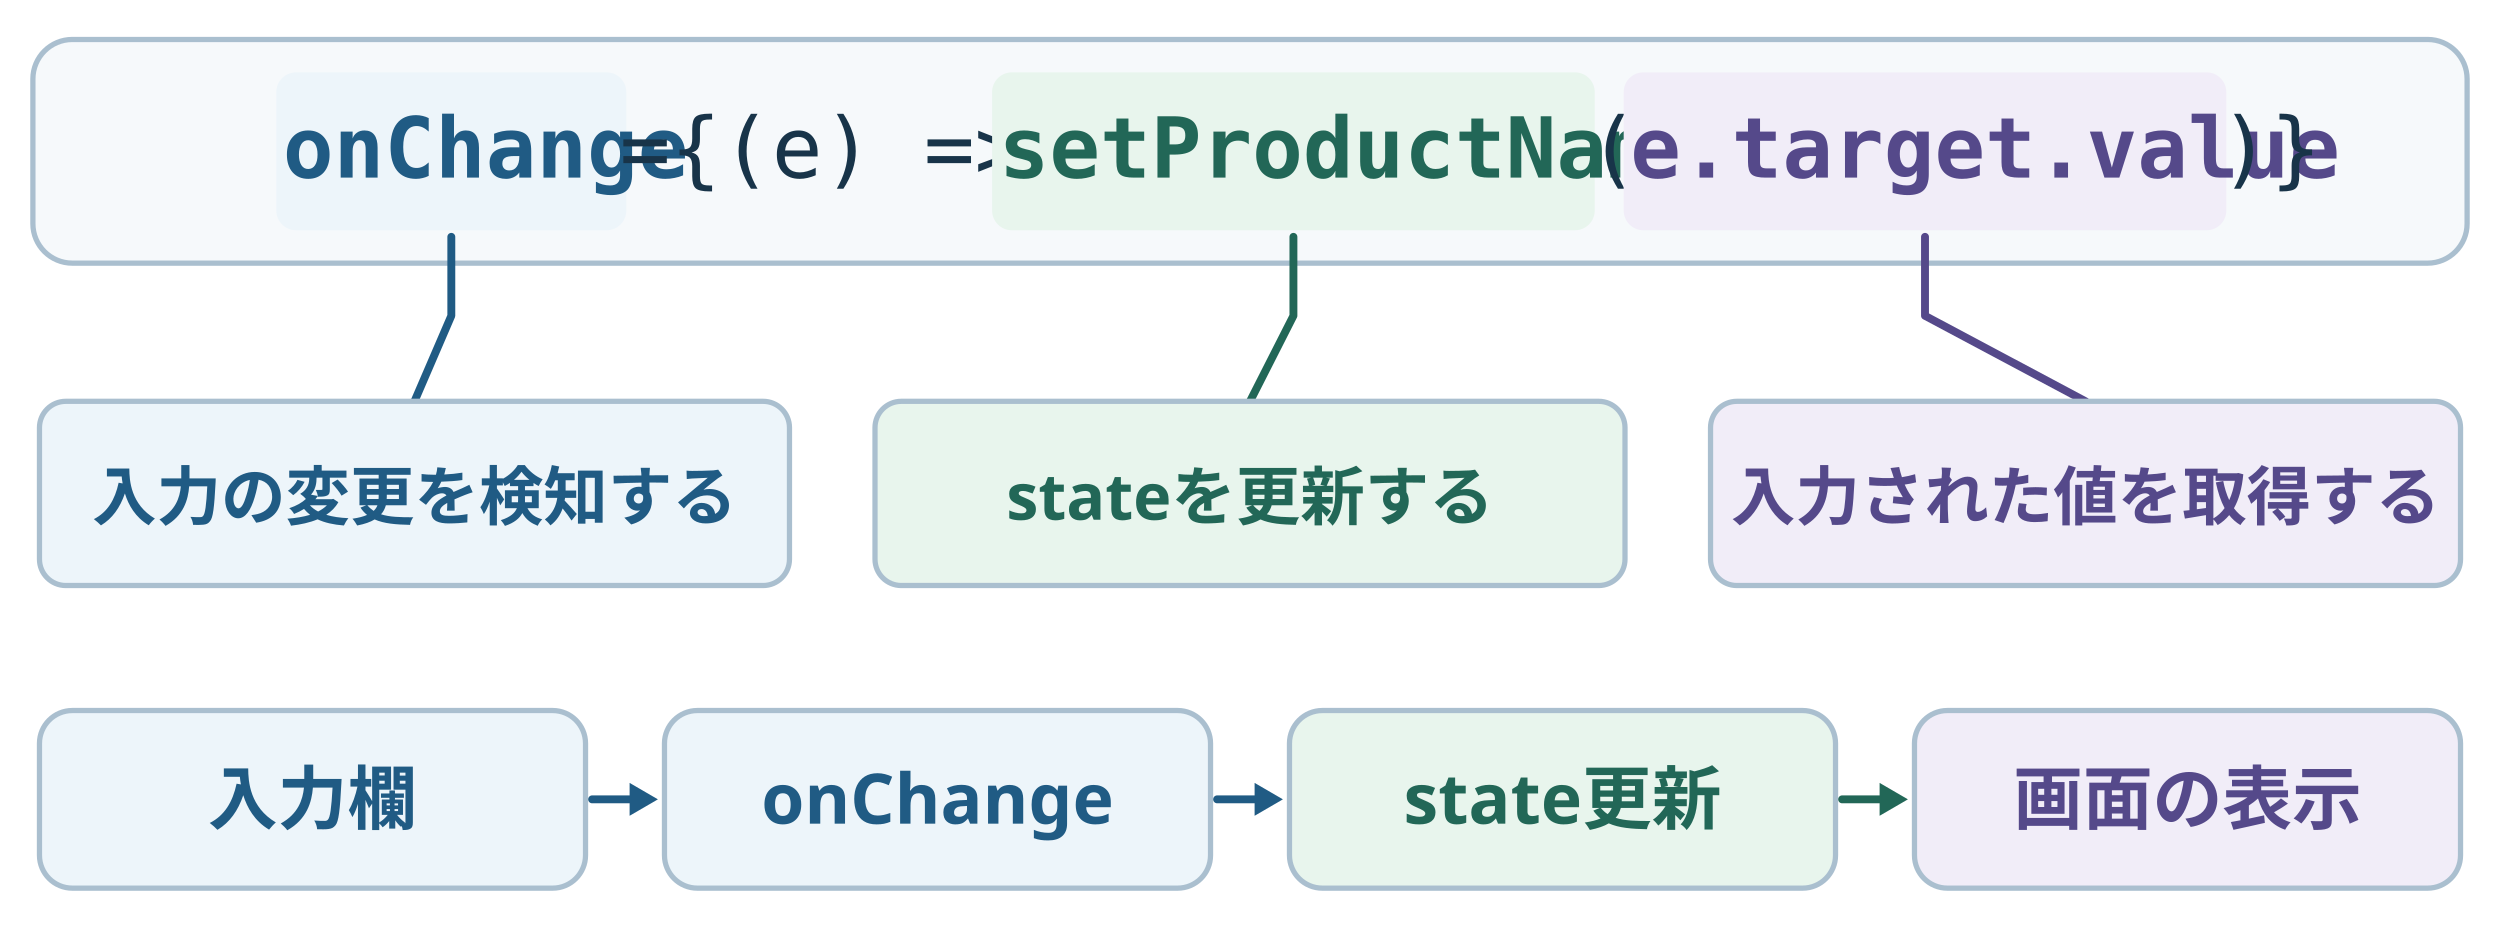
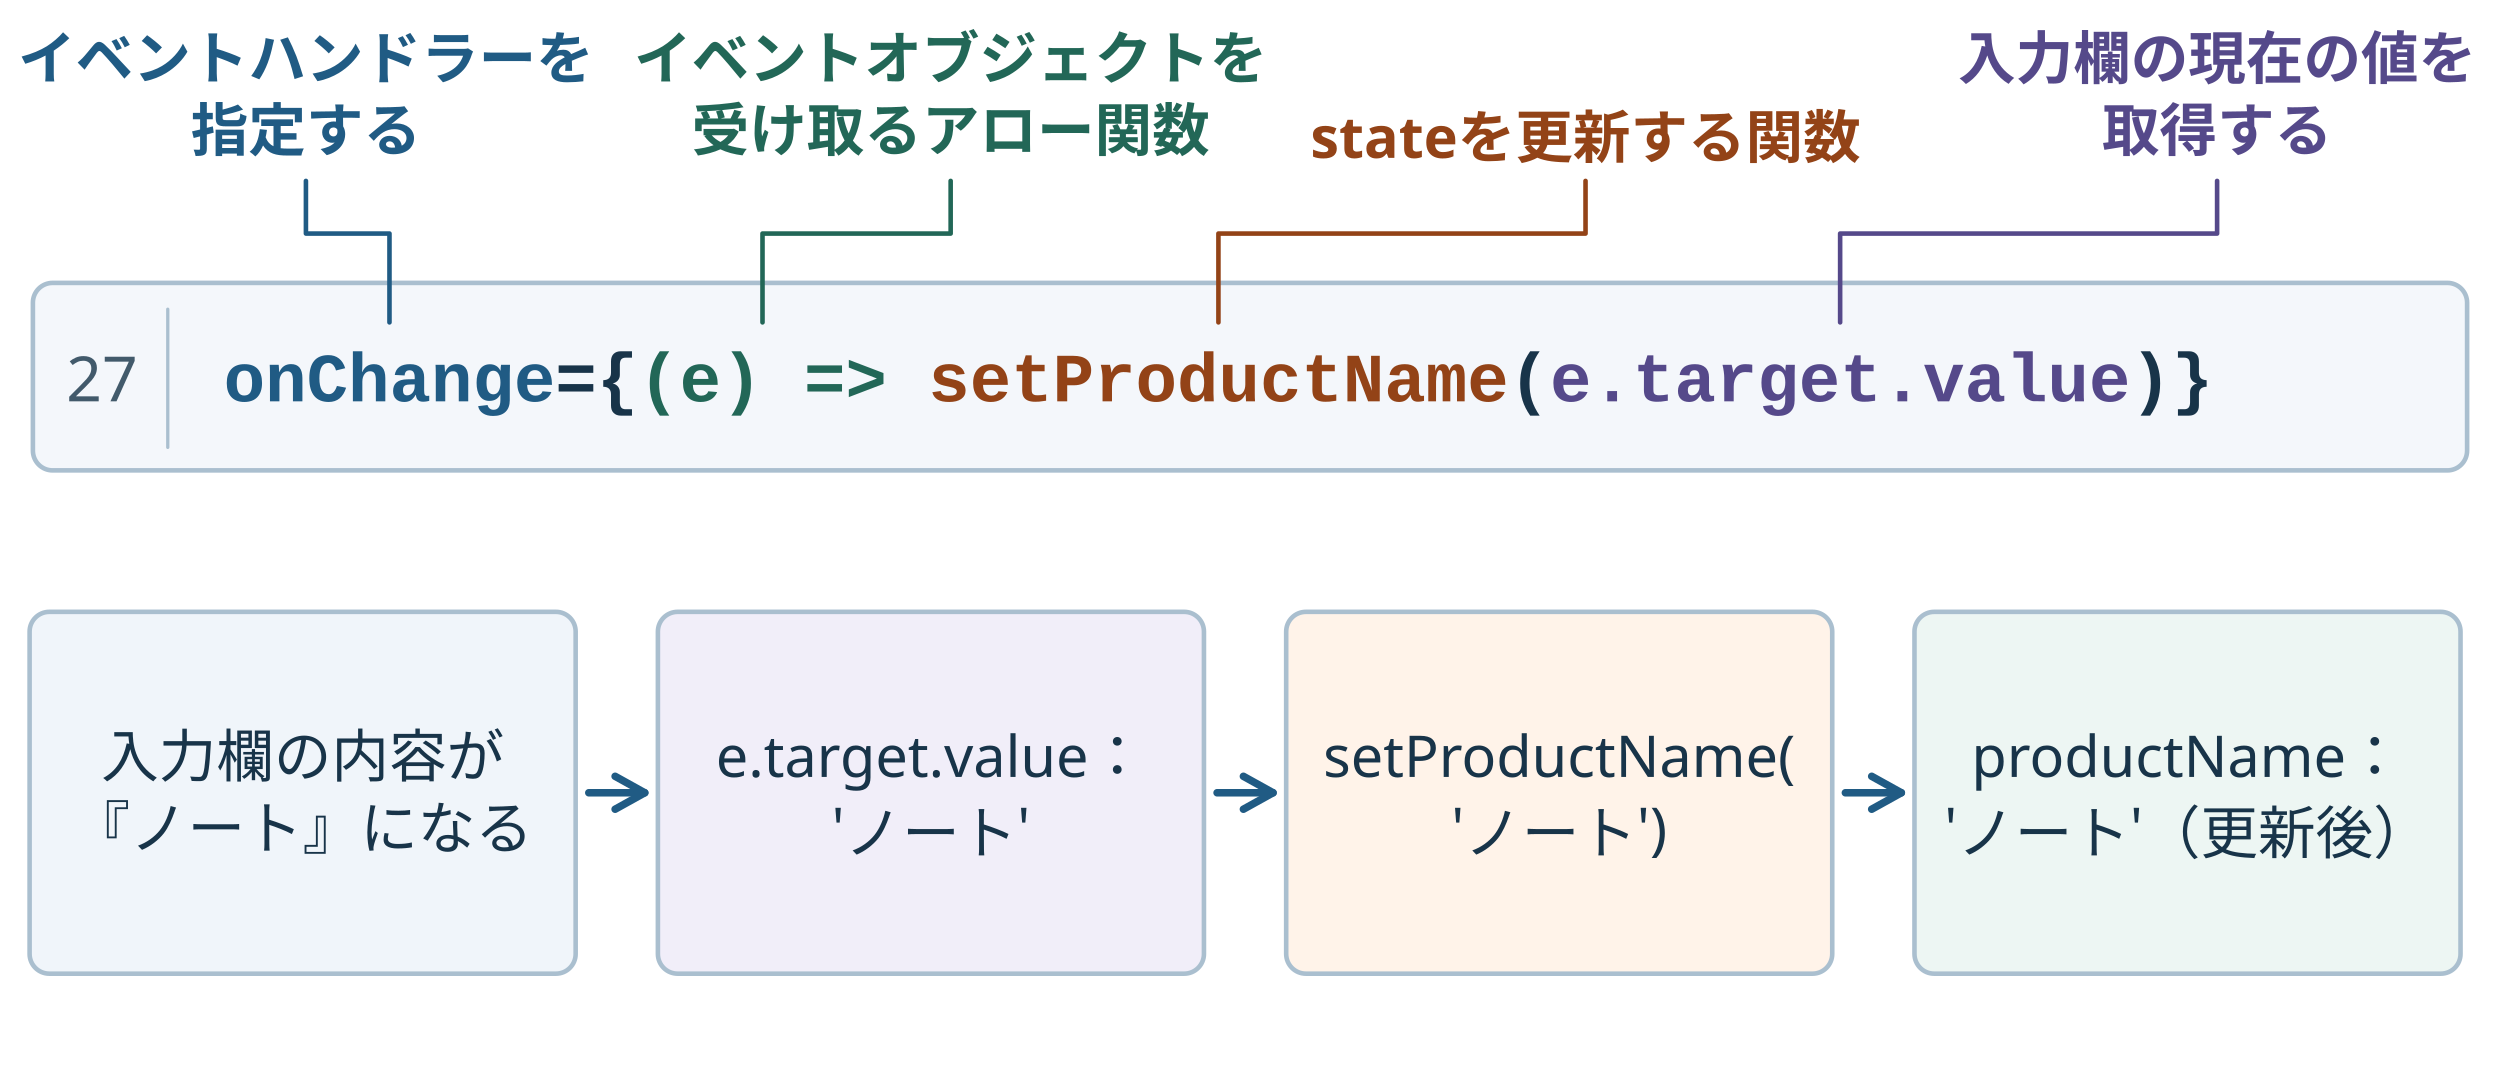
- <svg xmlns="http://www.w3.org/2000/svg" width="380" height="142" viewBox="0 0 380 142">
-   <rect x="5" y="6" width="370" height="34" rx="6" fill="#f6f9fb" stroke="#aabfcf" stroke-width="0.8" />
-   <rect x="42.0" y="11" width="53.2" height="24" rx="3" fill="#edf5fa" stroke="none" stroke-width="0.8" />
-   <path d="M 68.6 36 V 48 L 63 61" fill="none" stroke="#205b84" stroke-width="1.2" stroke-linecap="round" stroke-linejoin="round" />
-   <rect x="6" y="61" width="114" height="28" rx="4" fill="#edf5fa" stroke="#aabfcf" stroke-width="0.8" />
-   <text x="63" y="79" font-size="9.8" fill="#205b84" font-weight="700" text-anchor="middle" font-family="Meiryo, sans-serif">入力の変更を検知する</text>
-   <text x="43.0" y="27" font-size="12.8" fill="#205b84" font-weight="700" text-anchor="start" font-family="MS Gothic, monospace">onChange</text>
-   <text x="94.2" y="27" font-size="12.8" fill="#183449" font-weight="400" text-anchor="start" font-family="MS Gothic, monospace">={(e) =&gt; </text>
-   <rect x="150.8" y="11" width="91.6" height="24" rx="3" fill="#e8f5ed" stroke="none" stroke-width="0.8" />
-   <path d="M 196.6 36 V 48 L 190 61" fill="none" stroke="#226757" stroke-width="1.2" stroke-linecap="round" stroke-linejoin="round" />
-   <rect x="133" y="61" width="114" height="28" rx="4" fill="#e8f5ed" stroke="#aabfcf" stroke-width="0.8" />
-   <text x="190" y="79" font-size="9.8" fill="#226757" font-weight="700" text-anchor="middle" font-family="Meiryo, sans-serif">stateを更新する</text>
-   <text x="151.8" y="27" font-size="12.8" fill="#226757" font-weight="700" text-anchor="start" font-family="MS Gothic, monospace">setProductName</text>
-   <text x="241.4" y="27" font-size="12.8" fill="#183449" font-weight="400" text-anchor="start" font-family="MS Gothic, monospace">(</text>
-   <rect x="246.8" y="11" width="91.6" height="24" rx="3" fill="#f1edf8" stroke="none" stroke-width="0.8" />
-   <path d="M 292.6 36 V 48 L 317 61" fill="none" stroke="#55498a" stroke-width="1.2" stroke-linecap="round" stroke-linejoin="round" />
-   <rect x="260" y="61" width="114" height="28" rx="4" fill="#f1edf8" stroke="#aabfcf" stroke-width="0.8" />
-   <text x="317" y="79" font-size="9.8" fill="#55498a" font-weight="700" text-anchor="middle" font-family="Meiryo, sans-serif">入力された値を取得する</text>
-   <text x="247.8" y="27" font-size="12.8" fill="#55498a" font-weight="700" text-anchor="start" font-family="MS Gothic, monospace">e.target.value</text>
-   <text x="337.4" y="27" font-size="12.8" fill="#183449" font-weight="400" text-anchor="start" font-family="MS Gothic, monospace">)}</text>
-   <rect x="6" y="108" width="83" height="27" rx="5" fill="#edf5fa" stroke="#aabfcf" stroke-width="0.8" />
-   <text x="47.5" y="125.2" font-size="10.6" fill="#205b84" font-weight="700" text-anchor="middle" font-family="Meiryo, sans-serif">入力欄</text>
-   <path d="M 90 121.5 L 95.70 121.50" fill="none" stroke="#205b84" stroke-width="1.2" stroke-linecap="round" stroke-linejoin="round" />
-   <path d="M 100 121.5 L 95.70 119.00 L 95.70 124.00 Z" fill="#205b84" />
-   <rect x="101" y="108" width="83" height="27" rx="5" fill="#edf5fa" stroke="#aabfcf" stroke-width="0.8" />
-   <text x="142.5" y="125.2" font-size="10.6" fill="#205b84" font-weight="700" text-anchor="middle" font-family="Meiryo, sans-serif">onChange</text>
-   <path d="M 185 121.5 L 190.70 121.50" fill="none" stroke="#205b84" stroke-width="1.2" stroke-linecap="round" stroke-linejoin="round" />
-   <path d="M 195 121.5 L 190.70 119.00 L 190.70 124.00 Z" fill="#205b84" />
-   <rect x="196" y="108" width="83" height="27" rx="5" fill="#e8f5ed" stroke="#aabfcf" stroke-width="0.8" />
-   <text x="237.5" y="125.2" font-size="10.6" fill="#226757" font-weight="700" text-anchor="middle" font-family="Meiryo, sans-serif">state更新</text>
-   <path d="M 280 121.5 L 285.70 121.50" fill="none" stroke="#226757" stroke-width="1.2" stroke-linecap="round" stroke-linejoin="round" />
-   <path d="M 290 121.5 L 285.70 119.00 L 285.70 124.00 Z" fill="#226757" />
-   <rect x="291" y="108" width="83" height="27" rx="5" fill="#f1edf8" stroke="#aabfcf" stroke-width="0.8" />
-   <text x="332.5" y="125.2" font-size="10.6" fill="#55498a" font-weight="700" text-anchor="middle" font-family="Meiryo, sans-serif">画面の表示</text>
+ <svg xmlns="http://www.w3.org/2000/svg" width="760" height="324" viewBox="0 0 760 324">
+   <rect x="10" y="86" width="740" height="57" rx="6" fill="#f4f7fb" stroke="#aabfcf" stroke-width="1.4" />
+   <text x="31" y="122" font-family="Meiryo, MS Gothic, sans-serif" font-size="19" fill="#425a6b" font-weight="400" text-anchor="middle">27</text>
+   <polyline points="51,94 51,136" fill="none" stroke="#aabfcf" stroke-width="1" stroke-linejoin="round" stroke-linecap="round" />
+   <text x="68" y="122" font-family="Courier New, MS Gothic" font-size="21" fill="#205b84" font-weight="700" text-anchor="start">onChange</text>
+   <text x="93" y="24" font-family="Meiryo, MS Gothic, sans-serif" font-size="17.5" fill="#205b84" font-weight="700" text-anchor="middle">イベントハンドラーを</text>
+   <text x="93" y="45.875" font-family="Meiryo, MS Gothic, sans-serif" font-size="17.5" fill="#205b84" font-weight="700" text-anchor="middle">指定する</text>
+   <polyline points="93,55 93,71 118.4,71 118.4,98" fill="none" stroke="#205b84" stroke-width="1.4" stroke-linejoin="round" stroke-linecap="round" />
+   <text x="168.8" y="122" font-family="Courier New, MS Gothic" font-size="21" fill="#183449" font-weight="700" text-anchor="start">={</text>
+   <text x="194" y="122" font-family="Courier New, MS Gothic" font-size="21" fill="#226757" font-weight="700" text-anchor="start">(e) =&gt;</text>
+   <text x="289" y="24" font-family="Meiryo, MS Gothic, sans-serif" font-size="17.5" fill="#226757" font-weight="700" text-anchor="middle">イベントオブジェクトを</text>
+   <text x="289" y="45.875" font-family="Meiryo, MS Gothic, sans-serif" font-size="17.5" fill="#226757" font-weight="700" text-anchor="middle">受け取るアロー関数</text>
+   <polyline points="289,55 289,71 231.8,71 231.8,98" fill="none" stroke="#226757" stroke-width="1.4" stroke-linejoin="round" stroke-linecap="round" />
+   <text x="269.6" y="122" font-family="Courier New, MS Gothic" font-size="21" fill="#183449" font-weight="700" text-anchor="start"> </text>
+   <text x="282.2" y="122" font-family="Courier New, MS Gothic" font-size="21" fill="#934317" font-weight="700" text-anchor="start">setProductName</text>
+   <text x="482" y="48" font-family="Meiryo, MS Gothic, sans-serif" font-size="17.5" fill="#934317" font-weight="700" text-anchor="middle">stateを更新する関数</text>
+   <polyline points="482,55 482,71 370.4,71 370.4,98" fill="none" stroke="#934317" stroke-width="1.4" stroke-linejoin="round" stroke-linecap="round" />
+   <text x="458.6" y="122" font-family="Courier New, MS Gothic" font-size="21" fill="#183449" font-weight="700" text-anchor="start">(</text>
+   <text x="471.2" y="122" font-family="Courier New, MS Gothic" font-size="21" fill="#55498a" font-weight="700" text-anchor="start">e.target.value</text>
+   <text x="674" y="24" font-family="Meiryo, MS Gothic, sans-serif" font-size="17.5" fill="#55498a" font-weight="700" text-anchor="middle">入力欄の現在の値を</text>
+   <text x="674" y="45.875" font-family="Meiryo, MS Gothic, sans-serif" font-size="17.5" fill="#55498a" font-weight="700" text-anchor="middle">取得する</text>
+   <polyline points="674,55 674,71 559.4,71 559.4,98" fill="none" stroke="#55498a" stroke-width="1.4" stroke-linejoin="round" stroke-linecap="round" />
+   <text x="647.6" y="122" font-family="Courier New, MS Gothic" font-size="21" fill="#183449" font-weight="700" text-anchor="start">)}</text>
+   <rect x="9" y="186" width="166" height="110" rx="6" fill="#f0f5fa" stroke="#aabfcf" stroke-width="1.4" />
+   <text x="92" y="236.188" font-family="Meiryo, MS Gothic, sans-serif" font-size="17.5" fill="#183449" font-weight="400" text-anchor="middle">入力欄の内容が</text>
+   <text x="92" y="258.062" font-family="Meiryo, MS Gothic, sans-serif" font-size="17.5" fill="#183449" font-weight="400" text-anchor="middle">『ノート』になる</text>
+   <rect x="200" y="186" width="166" height="110" rx="6" fill="#f1eef9" stroke="#aabfcf" stroke-width="1.4" />
+   <text x="283" y="236.188" font-family="Meiryo, MS Gothic, sans-serif" font-size="17.5" fill="#183449" font-weight="400" text-anchor="middle">e.target.value：</text>
+   <text x="283" y="258.062" font-family="Meiryo, MS Gothic, sans-serif" font-size="17.5" fill="#183449" font-weight="400" text-anchor="middle">'ノート'</text>
+   <polyline points="179,241 196,241" fill="none" stroke="#205b84" stroke-width="2.3" stroke-linejoin="round" stroke-linecap="round" />
+   <polyline points="187,236 196,241 187,246" fill="none" stroke="#205b84" stroke-width="2.3" stroke-linejoin="round" stroke-linecap="round" />
+   <rect x="391" y="186" width="166" height="110" rx="6" fill="#fff3e9" stroke="#aabfcf" stroke-width="1.4" />
+   <text x="474" y="236.188" font-family="Meiryo, MS Gothic, sans-serif" font-size="17.5" fill="#183449" font-weight="400" text-anchor="middle">setProductName(</text>
+   <text x="474" y="258.062" font-family="Meiryo, MS Gothic, sans-serif" font-size="17.5" fill="#183449" font-weight="400" text-anchor="middle">'ノート')</text>
+   <polyline points="370,241 387,241" fill="none" stroke="#205b84" stroke-width="2.3" stroke-linejoin="round" stroke-linecap="round" />
+   <polyline points="378,236 387,241 378,246" fill="none" stroke="#205b84" stroke-width="2.3" stroke-linejoin="round" stroke-linecap="round" />
+   <rect x="582" y="186" width="166" height="110" rx="6" fill="#edf6f3" stroke="#aabfcf" stroke-width="1.4" />
+   <text x="665" y="236.188" font-family="Meiryo, MS Gothic, sans-serif" font-size="17.5" fill="#183449" font-weight="400" text-anchor="middle">productName：</text>
+   <text x="665" y="258.062" font-family="Meiryo, MS Gothic, sans-serif" font-size="17.5" fill="#183449" font-weight="400" text-anchor="middle">'ノート'（更新後）</text>
+   <polyline points="561,241 578,241" fill="none" stroke="#205b84" stroke-width="2.3" stroke-linejoin="round" stroke-linecap="round" />
+   <polyline points="569,236 578,241 569,246" fill="none" stroke="#205b84" stroke-width="2.3" stroke-linejoin="round" stroke-linecap="round" />
</svg>
